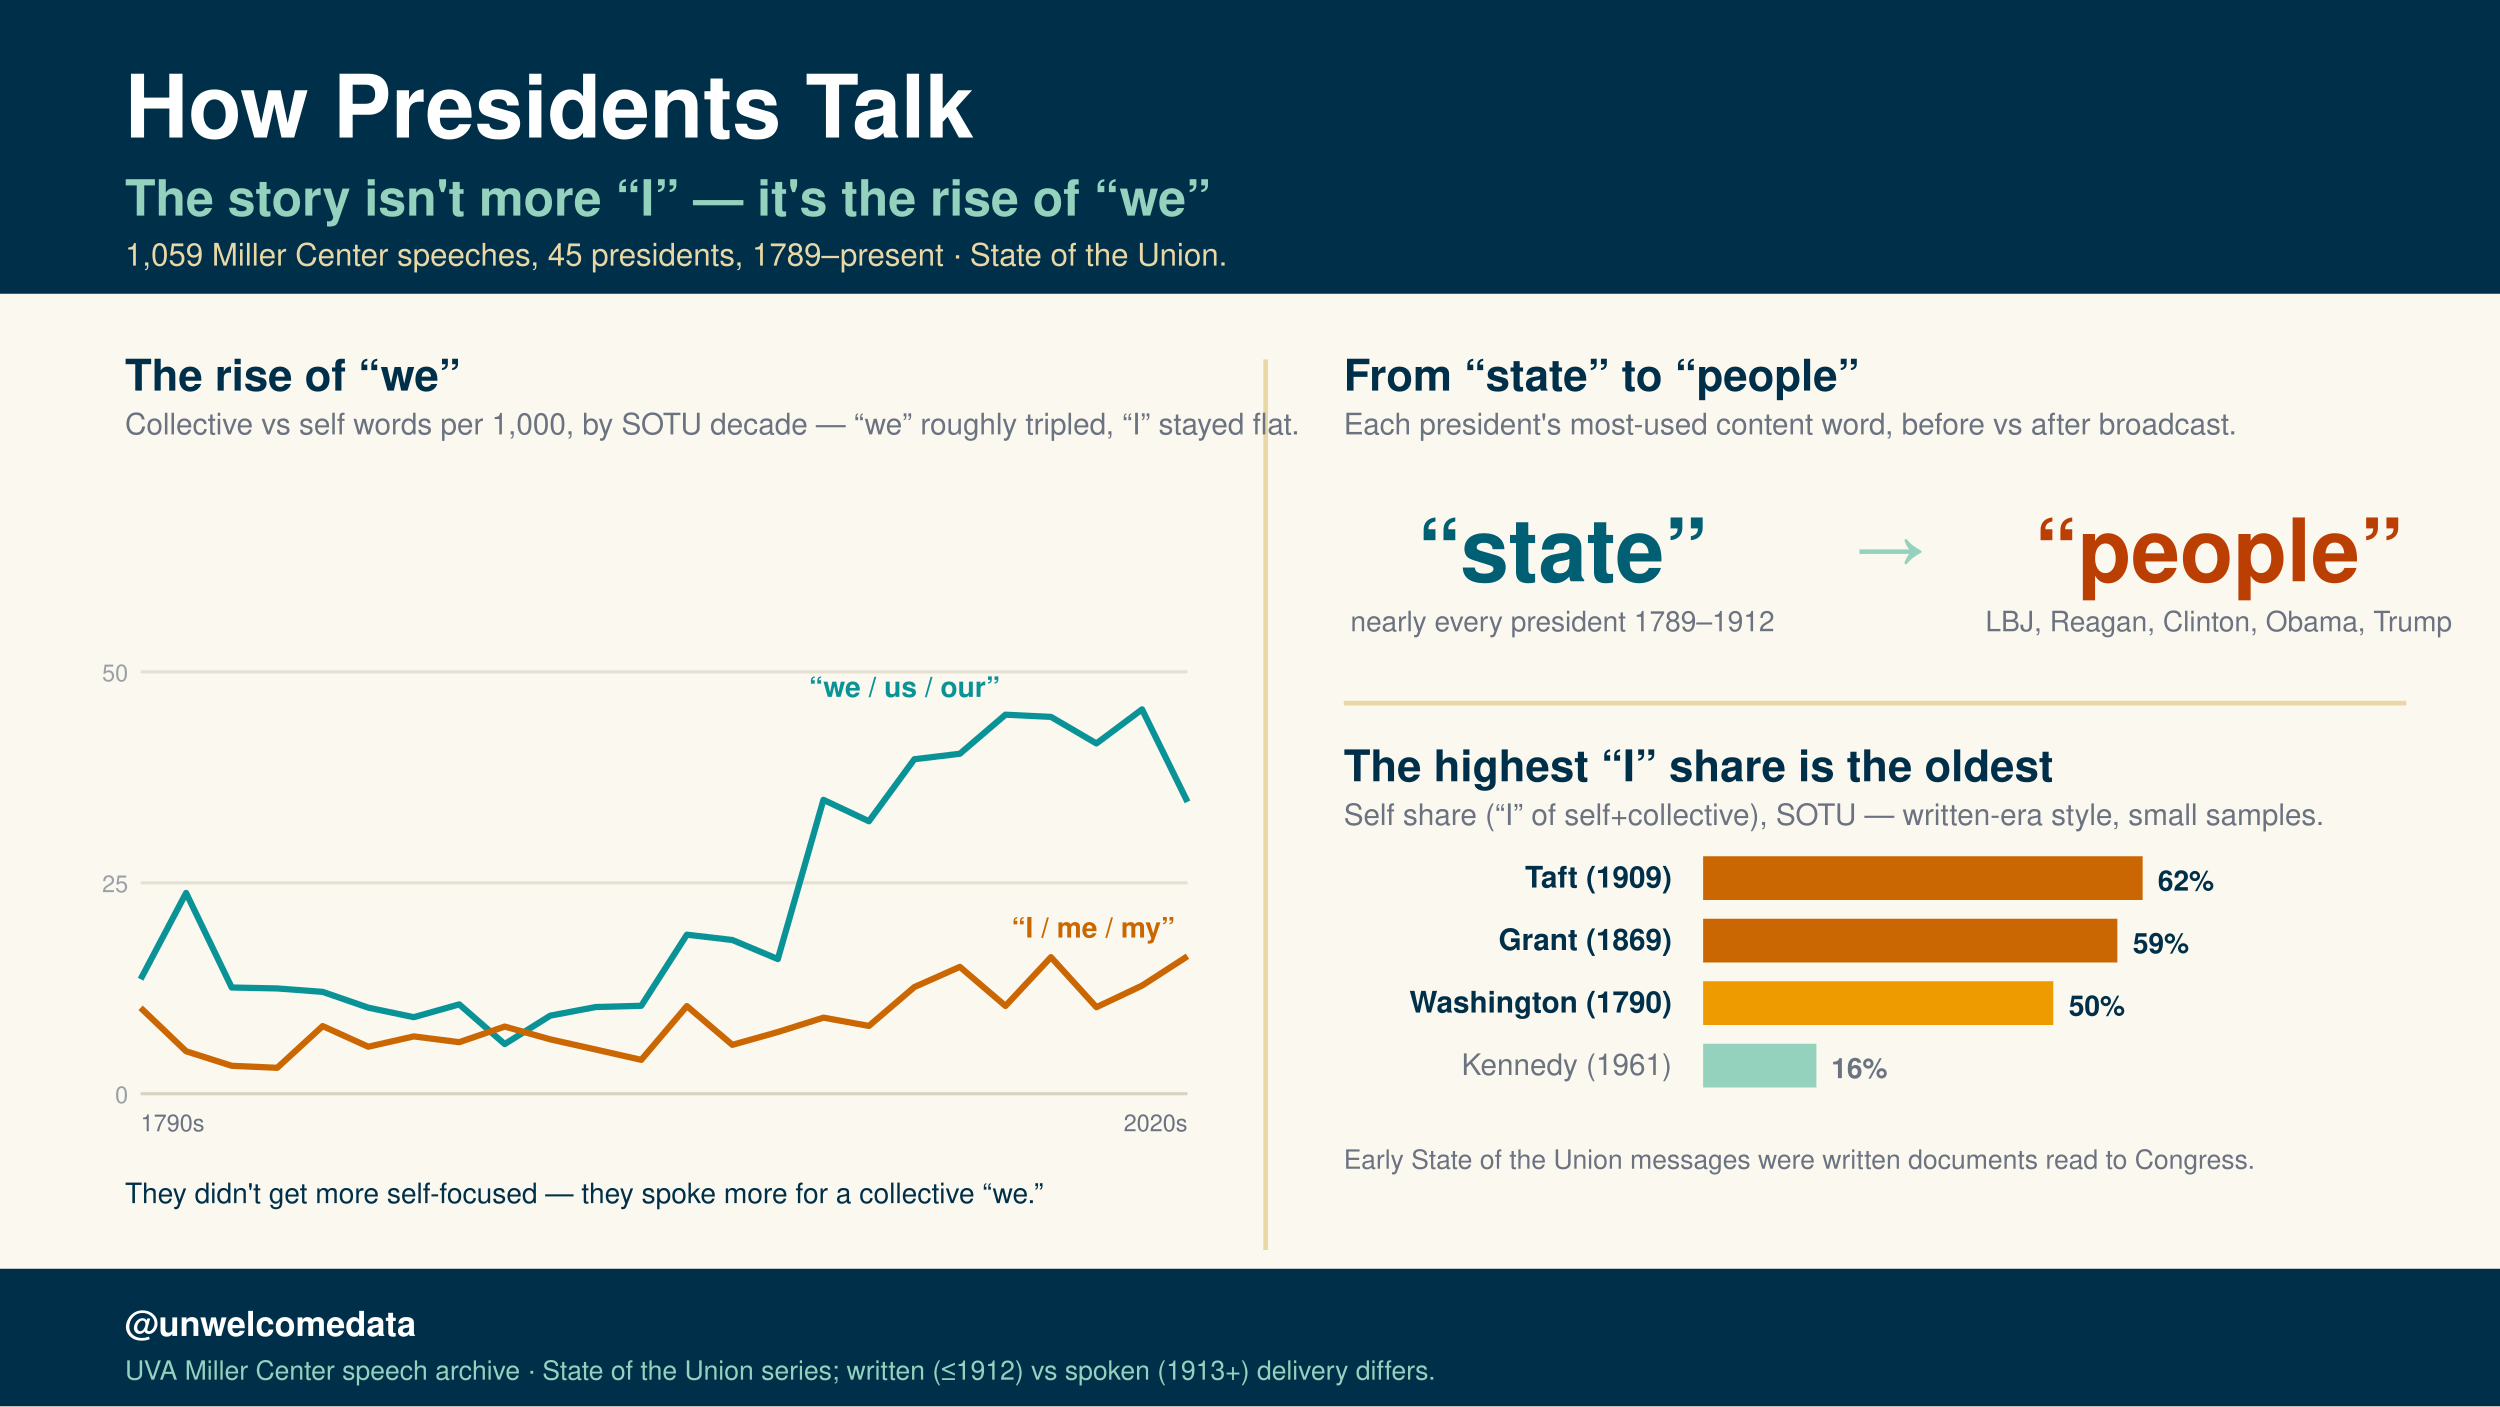
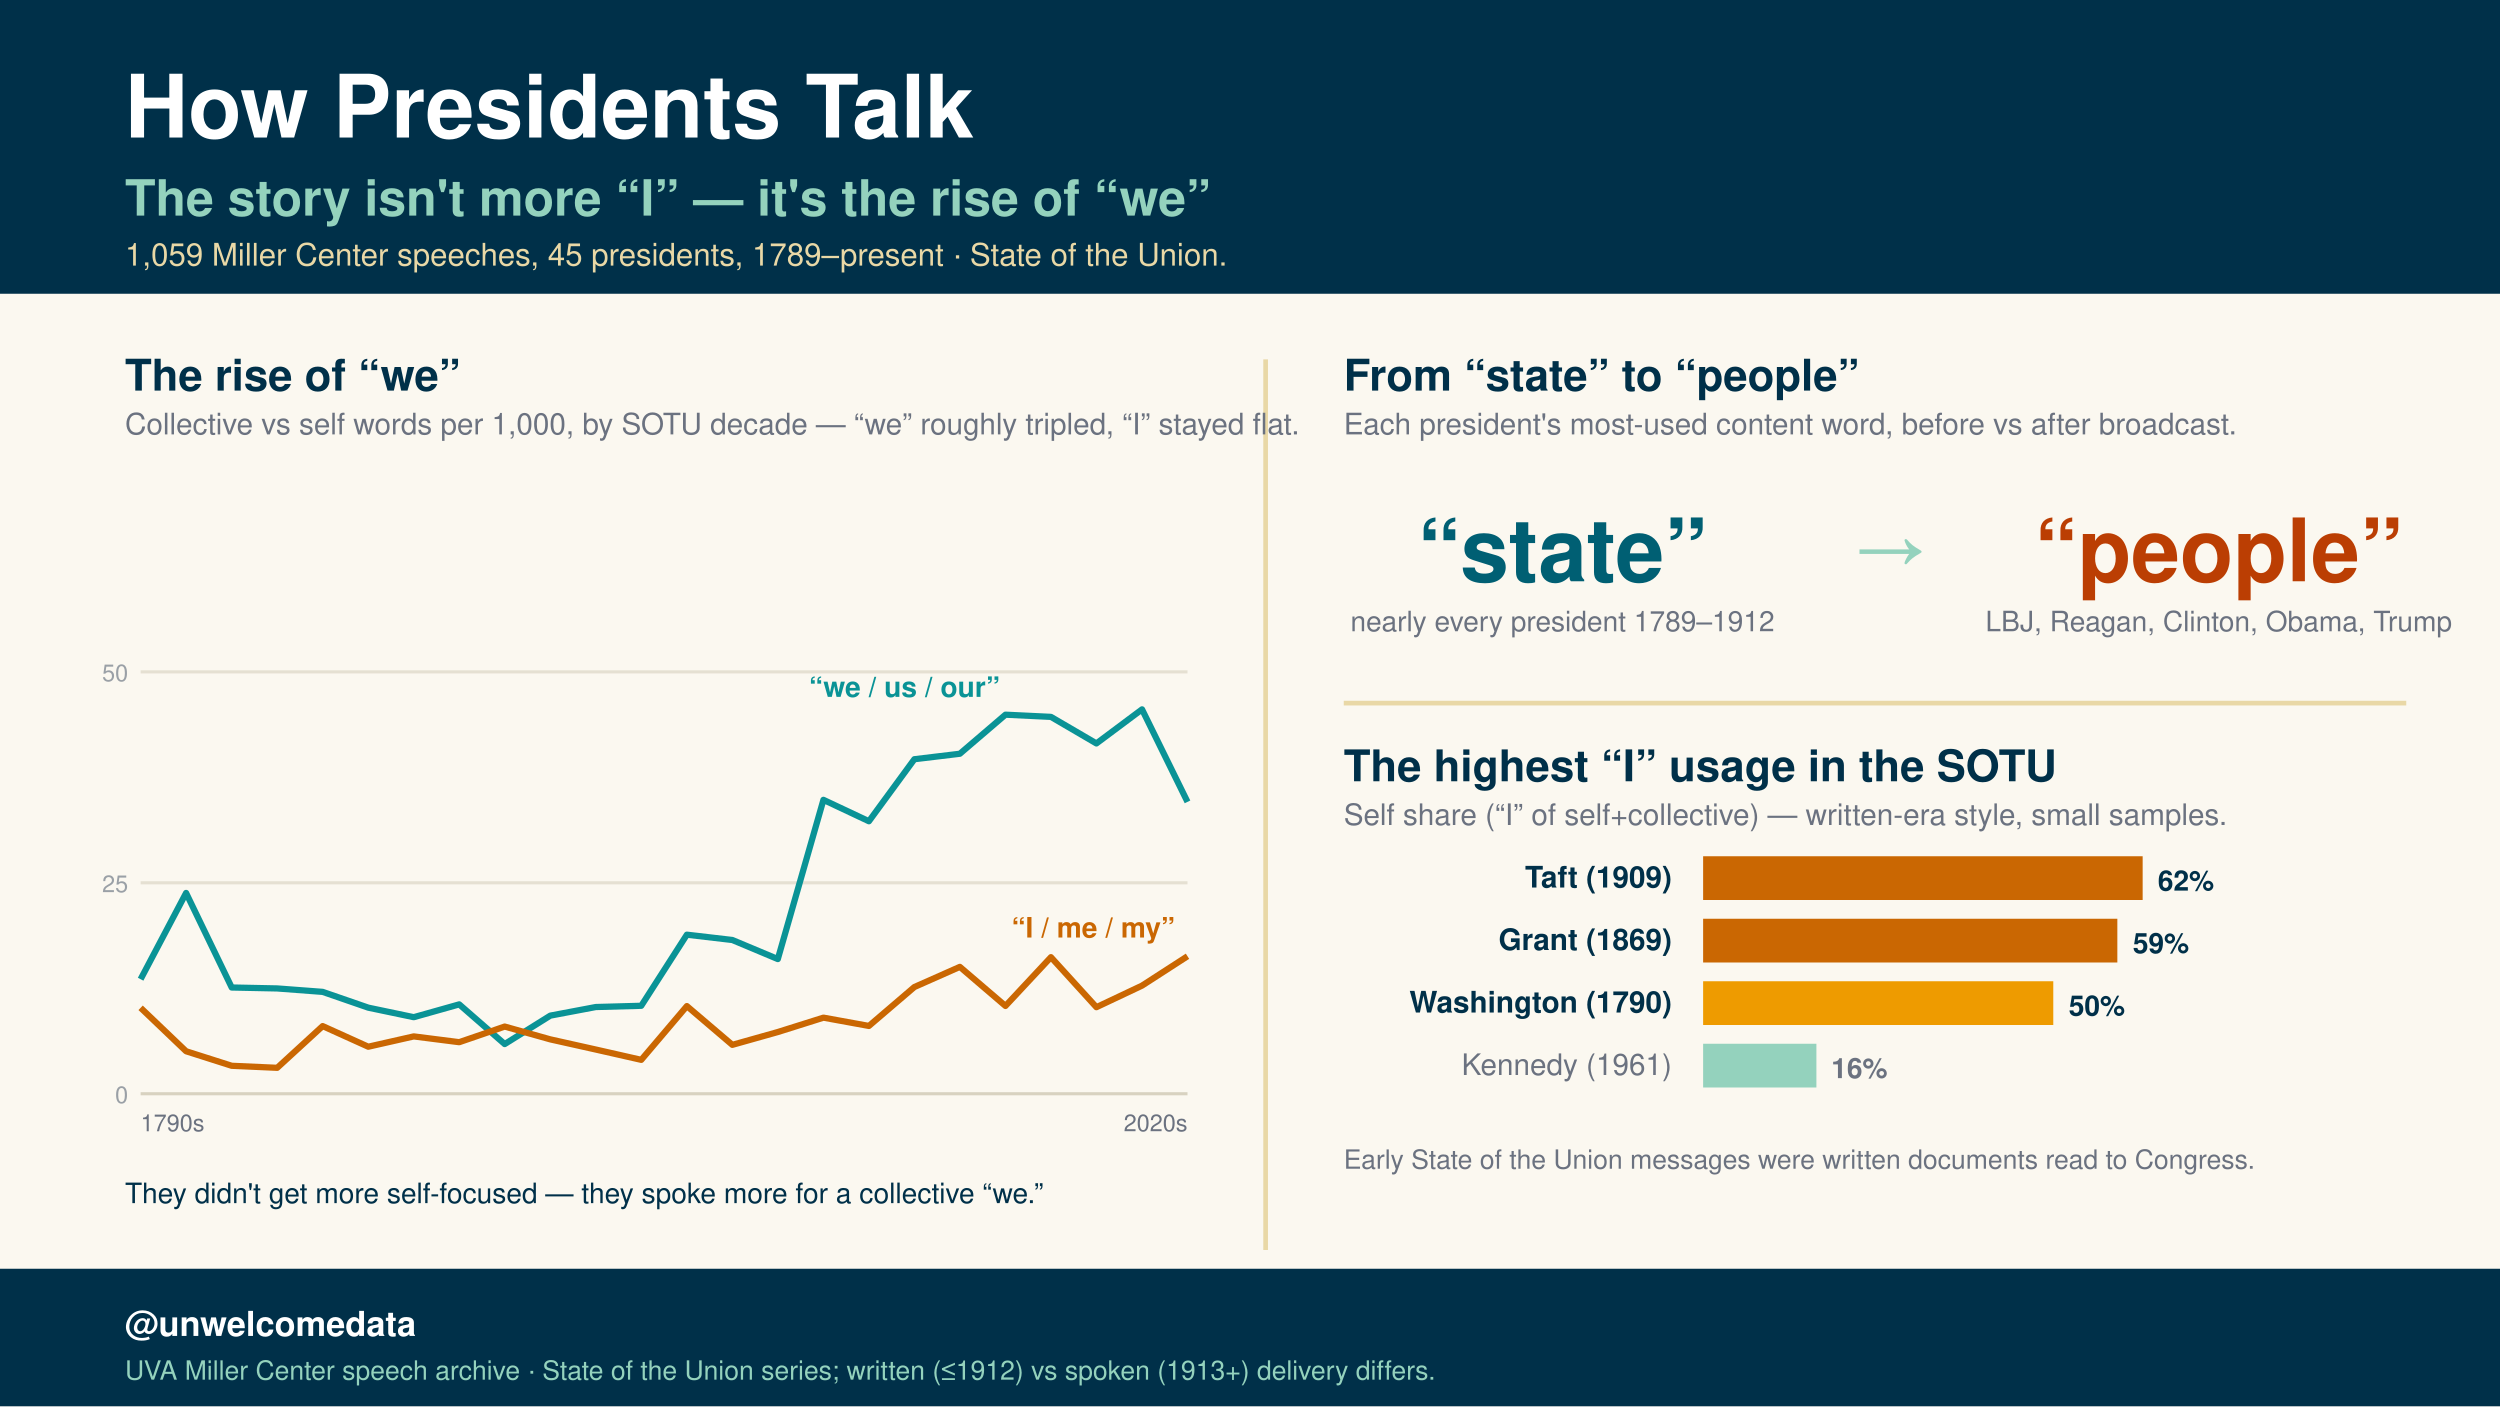
<svg xmlns="http://www.w3.org/2000/svg" width="1600" height="900" viewBox="0 0 1600 900" font-family="Helvetica, Arial, sans-serif">
  <rect width="1600" height="900" fill="#FBF8F0" />
  <rect x="0" y="0" width="1600" height="188" fill="#003049" />
  <text x="80" y="88" fill="#FFFFFF" font-size="56" font-weight="bold">How Presidents Talk</text>
  <text x="80" y="138" fill="#94D2BD" font-size="32" font-weight="bold">The story isn't more “I” — it's the rise of “we”</text>
  <text x="80" y="170" fill="#E9D8A6" font-size="20">1,059 Miller Center speeches, 45 presidents, 1789–present · State of the Union.</text>
  <line x1="810" y1="230" x2="810" y2="800" stroke="#E9D8A6" stroke-width="3" />
  <text x="80" y="250" fill="#003049" font-size="28" font-weight="bold">The rise of “we”</text>
  <text x="80" y="278" fill="#6B7280" font-size="19">Collective vs self words per 1,000, by SOTU decade — “we” roughly tripled, “I” stayed flat.</text>
  <line x1="90" y1="430.0" x2="760" y2="430.0" stroke="#E5E0D2" stroke-width="2" />
  <text x="82" y="436" fill="#9AA0A6" font-size="15" text-anchor="end">50</text>
  <line x1="90" y1="565.0" x2="760" y2="565.0" stroke="#E5E0D2" stroke-width="2" />
  <text x="82" y="571" fill="#9AA0A6" font-size="15" text-anchor="end">25</text>
  <line x1="90" y1="700.0" x2="760" y2="700.0" stroke="#D8D2C0" stroke-width="2" />
  <text x="82" y="706" fill="#9AA0A6" font-size="15" text-anchor="end">0</text>
  <polyline fill="none" stroke="#0A9396" stroke-width="4" stroke-linejoin="round" points="90.0,626.7 119.1,571.5 148.3,632.0 177.4,632.6 206.5,634.8 235.7,644.9 264.8,651.0 293.9,642.8 323.0,668.2 352.2,650.0 381.3,644.5 410.4,643.7 439.6,598.2 468.7,601.6 497.8,613.8 527.0,511.9 556.1,525.6 585.2,485.9 614.3,482.4 643.5,457.4 672.6,458.8 701.7,475.8 730.9,454.0 760.0,513.2" />
  <polyline fill="none" stroke="#CA6702" stroke-width="4" stroke-linejoin="round" points="90.0,645.0 119.1,672.8 148.3,682.1 177.4,683.4 206.5,656.7 235.7,669.9 264.8,663.3 293.9,667.0 323.0,657.0 352.2,665.2 381.3,671.7 410.4,678.3 439.6,643.9 468.7,668.7 497.8,660.5 527.0,651.3 556.1,656.6 585.2,631.7 614.3,618.8 643.5,643.8 672.6,612.6 701.7,644.6 730.9,630.8 760.0,612.0" />
  <text x="90" y="724" fill="#6B7280" font-size="15" text-anchor="start">1790s</text>
  <text x="760" y="724" fill="#6B7280" font-size="15" text-anchor="end">2020s</text>
  <text x="640" y="446" fill="#0A9396" font-size="18" font-weight="bold" text-anchor="end">“we / us / our”</text>
  <text x="752" y="600" fill="#CA6702" font-size="18" font-weight="bold" text-anchor="end">“I / me / my”</text>
  <text x="80" y="770" fill="#003049" font-size="18">They didn't get more self-focused — they spoke more for a collective “we.”</text>
  <text x="860" y="250" fill="#003049" font-size="28" font-weight="bold">From “state” to “people”</text>
  <text x="860" y="278" fill="#6B7280" font-size="19">Each president's most-used content word, before vs after broadcast.</text>
  <text x="1000" y="372" fill="#005F73" font-size="56" font-weight="bold" text-anchor="middle">“state”</text>
  <text x="1000" y="404" fill="#6B7280" font-size="18" text-anchor="middle">nearly every president 1789–1912</text>
  <text x="1210" y="368" fill="#94D2BD" font-size="48" font-weight="bold" text-anchor="middle">→</text>
  <text x="1420" y="372" fill="#BB3E03" font-size="56" font-weight="bold" text-anchor="middle">“people”</text>
  <text x="1420" y="404" fill="#6B7280" font-size="18" text-anchor="middle">LBJ, Reagan, Clinton, Obama, Trump</text>
  <line x1="860" y1="450" x2="1540" y2="450" stroke="#E9D8A6" stroke-width="3" />
-   <text x="860" y="500" fill="#003049" font-size="28" font-weight="bold">The highest “I” share is the oldest</text>
-   <text x="860" y="528" fill="#6B7280" font-size="19">Self share (“I” of self+collective), SOTU — written-era style, small samples.</text>
+   <text x="860" y="500" fill="#003049" font-size="28" font-weight="bold">The highest “I” usage in the SOTU</text>
+   <text x="860" y="528" fill="#6B7280" font-size="19">Self share (“I” of self+collective) — written-era style, small samples.</text>
  <text x="1070" y="568" fill="#003049" font-size="19" font-weight="bold" text-anchor="end">Taft (1909)</text>
  <rect x="1090" y="548" width="281.3" height="28" fill="#CA6702" />
  <text x="1381" y="570" fill="#003049" font-size="18" font-weight="bold">62%</text>
  <text x="1070" y="608" fill="#003049" font-size="19" font-weight="bold" text-anchor="end">Grant (1869)</text>
  <rect x="1090" y="588" width="265.1" height="28" fill="#CA6702" />
  <text x="1365" y="610" fill="#003049" font-size="18" font-weight="bold">59%</text>
  <text x="1070" y="648" fill="#003049" font-size="19" font-weight="bold" text-anchor="end">Washington (1790)</text>
  <rect x="1090" y="628" width="224.1" height="28" fill="#EE9B00" />
  <text x="1324" y="650" fill="#003049" font-size="18" font-weight="bold">50%</text>
  <text x="1070" y="688" fill="#6B7280" font-size="19" text-anchor="end">Kennedy (1961)</text>
  <rect x="1090" y="668" width="72.5" height="28" fill="#94D2BD" />
  <text x="1172" y="690" fill="#6B7280" font-size="18" font-weight="bold">16%</text>
  <text x="860" y="748" fill="#6B7280" font-size="17">Early State of the Union messages were written documents read to Congress.</text>
  <rect x="0" y="812" width="1600" height="88" fill="#003049" />
  <text x="80" y="855" fill="#FFFFFF" font-size="22" font-weight="bold">@unwelcomedata</text>
  <text x="80" y="883" fill="#94D2BD" font-size="17">UVA Miller Center speech archive · State of the Union series; written (≤1912) vs spoken (1913+) delivery differs.</text>
</svg>
